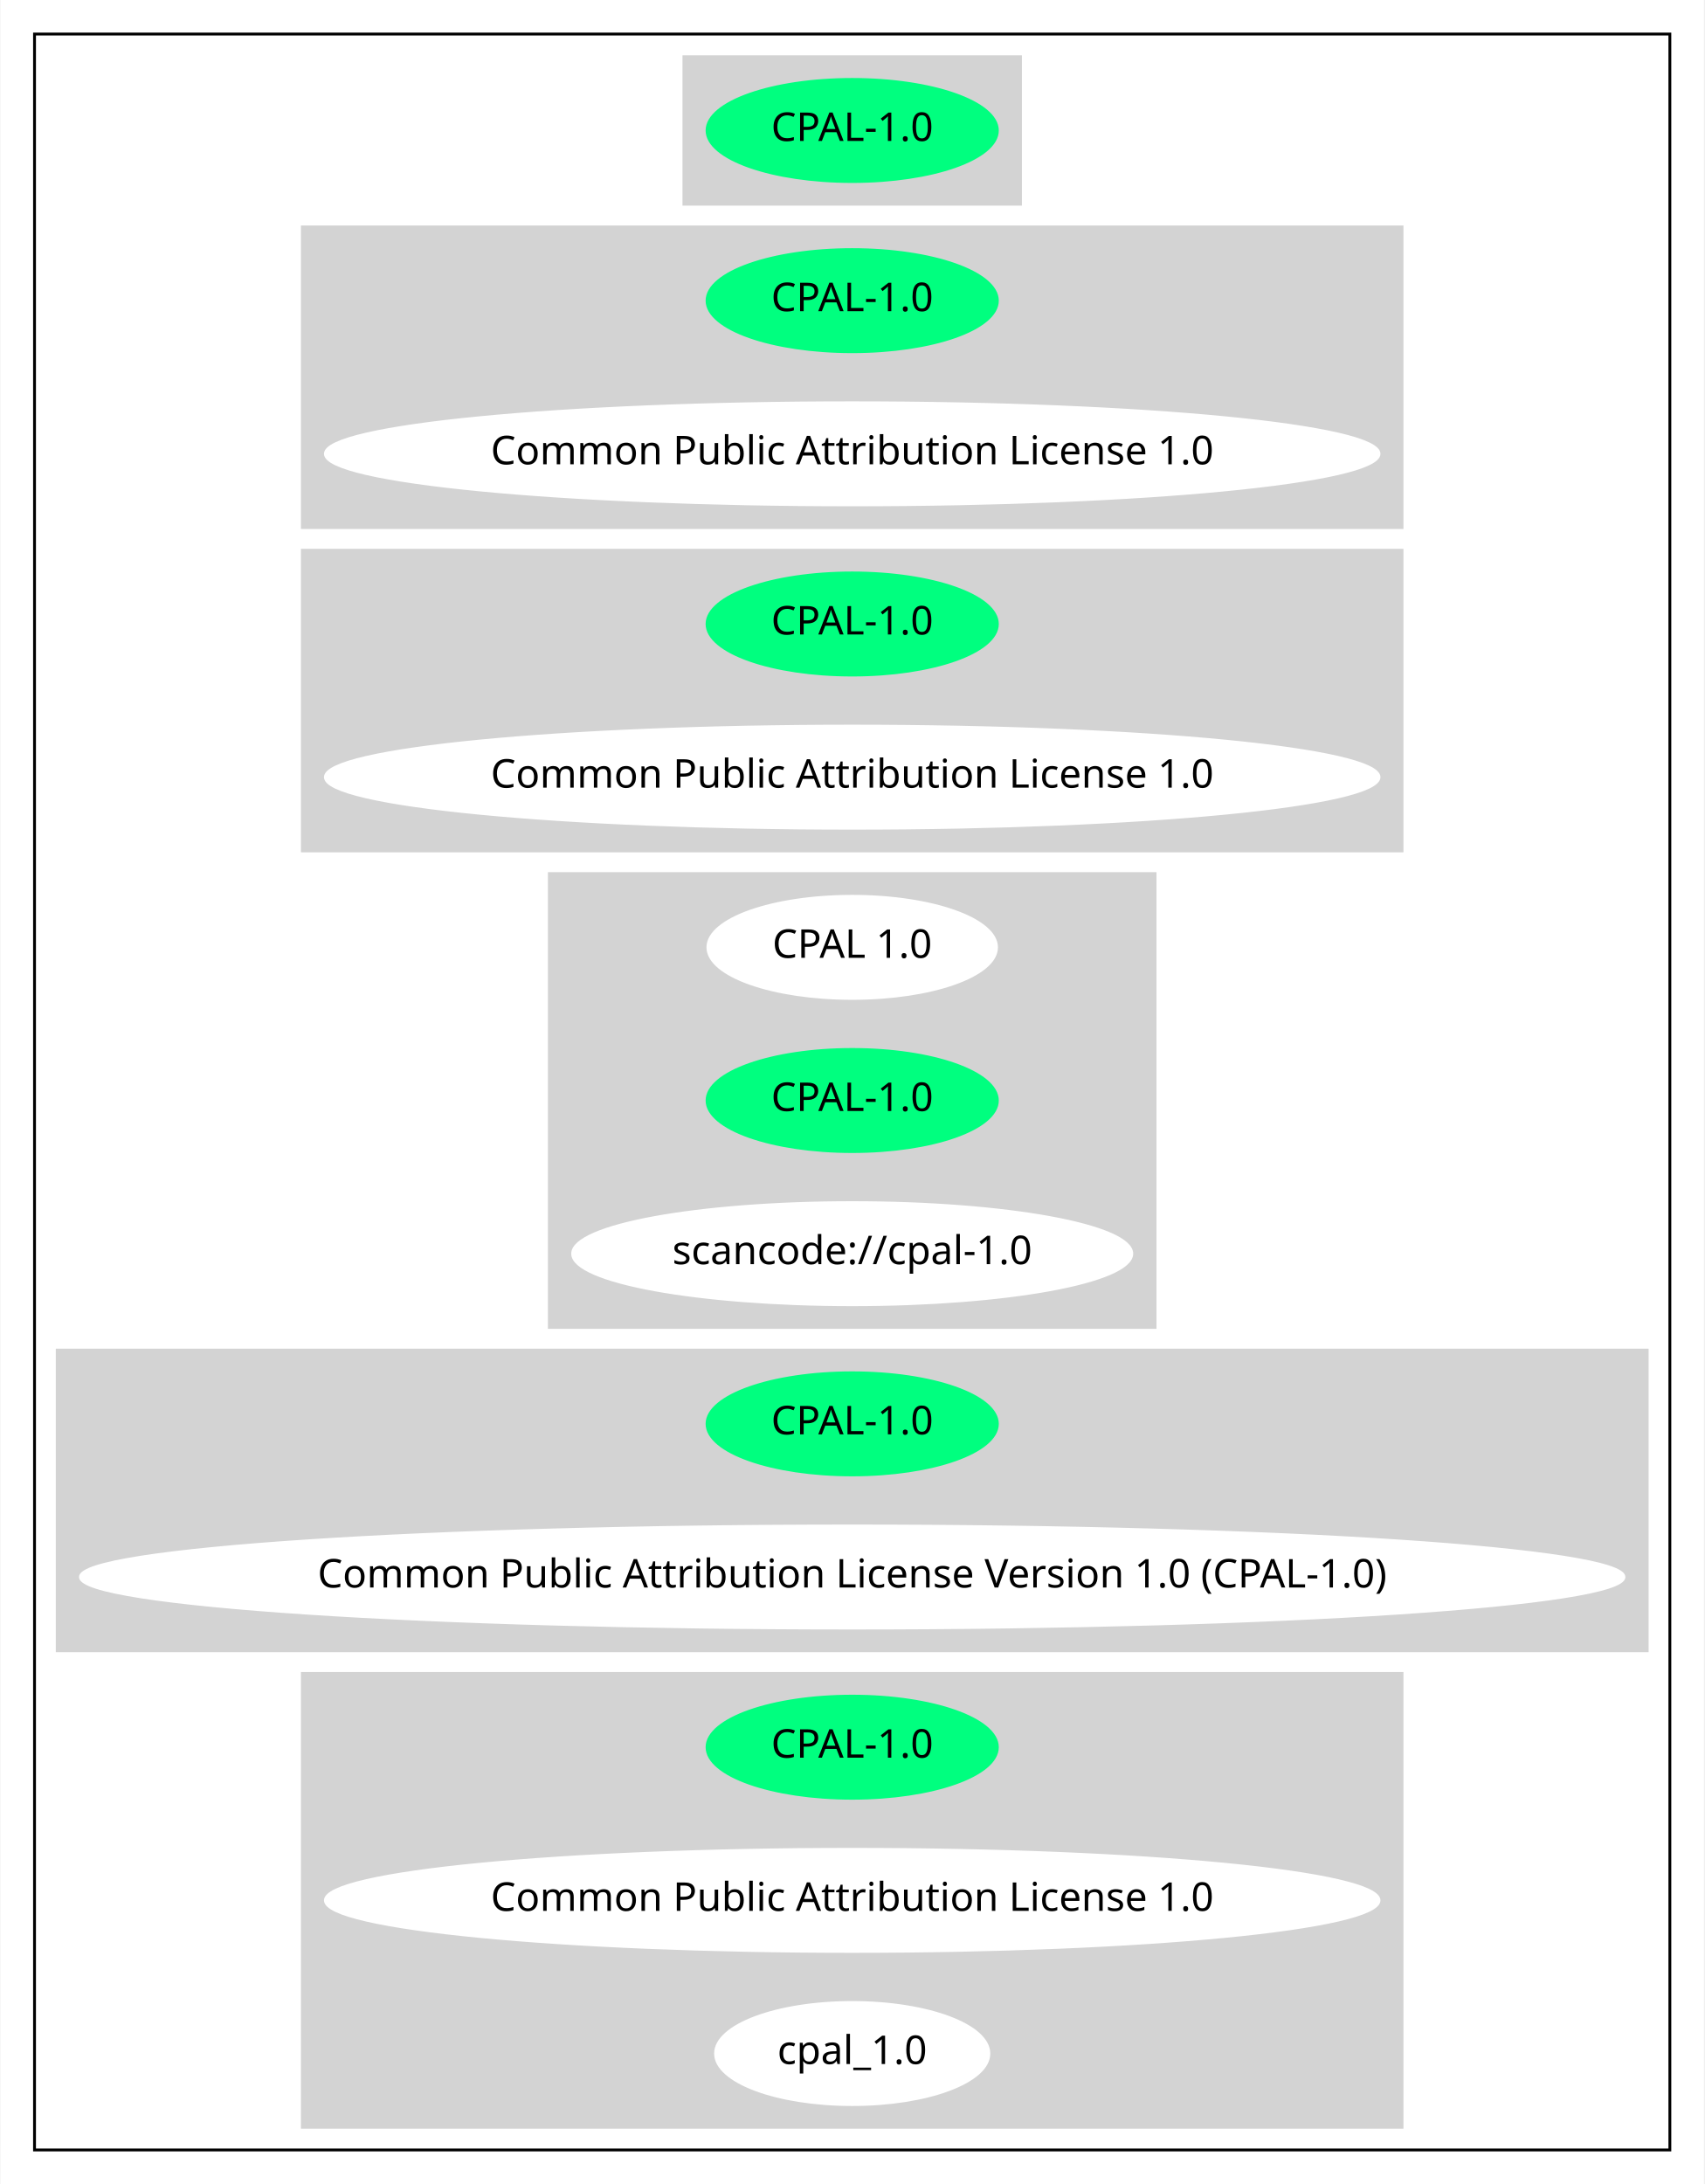
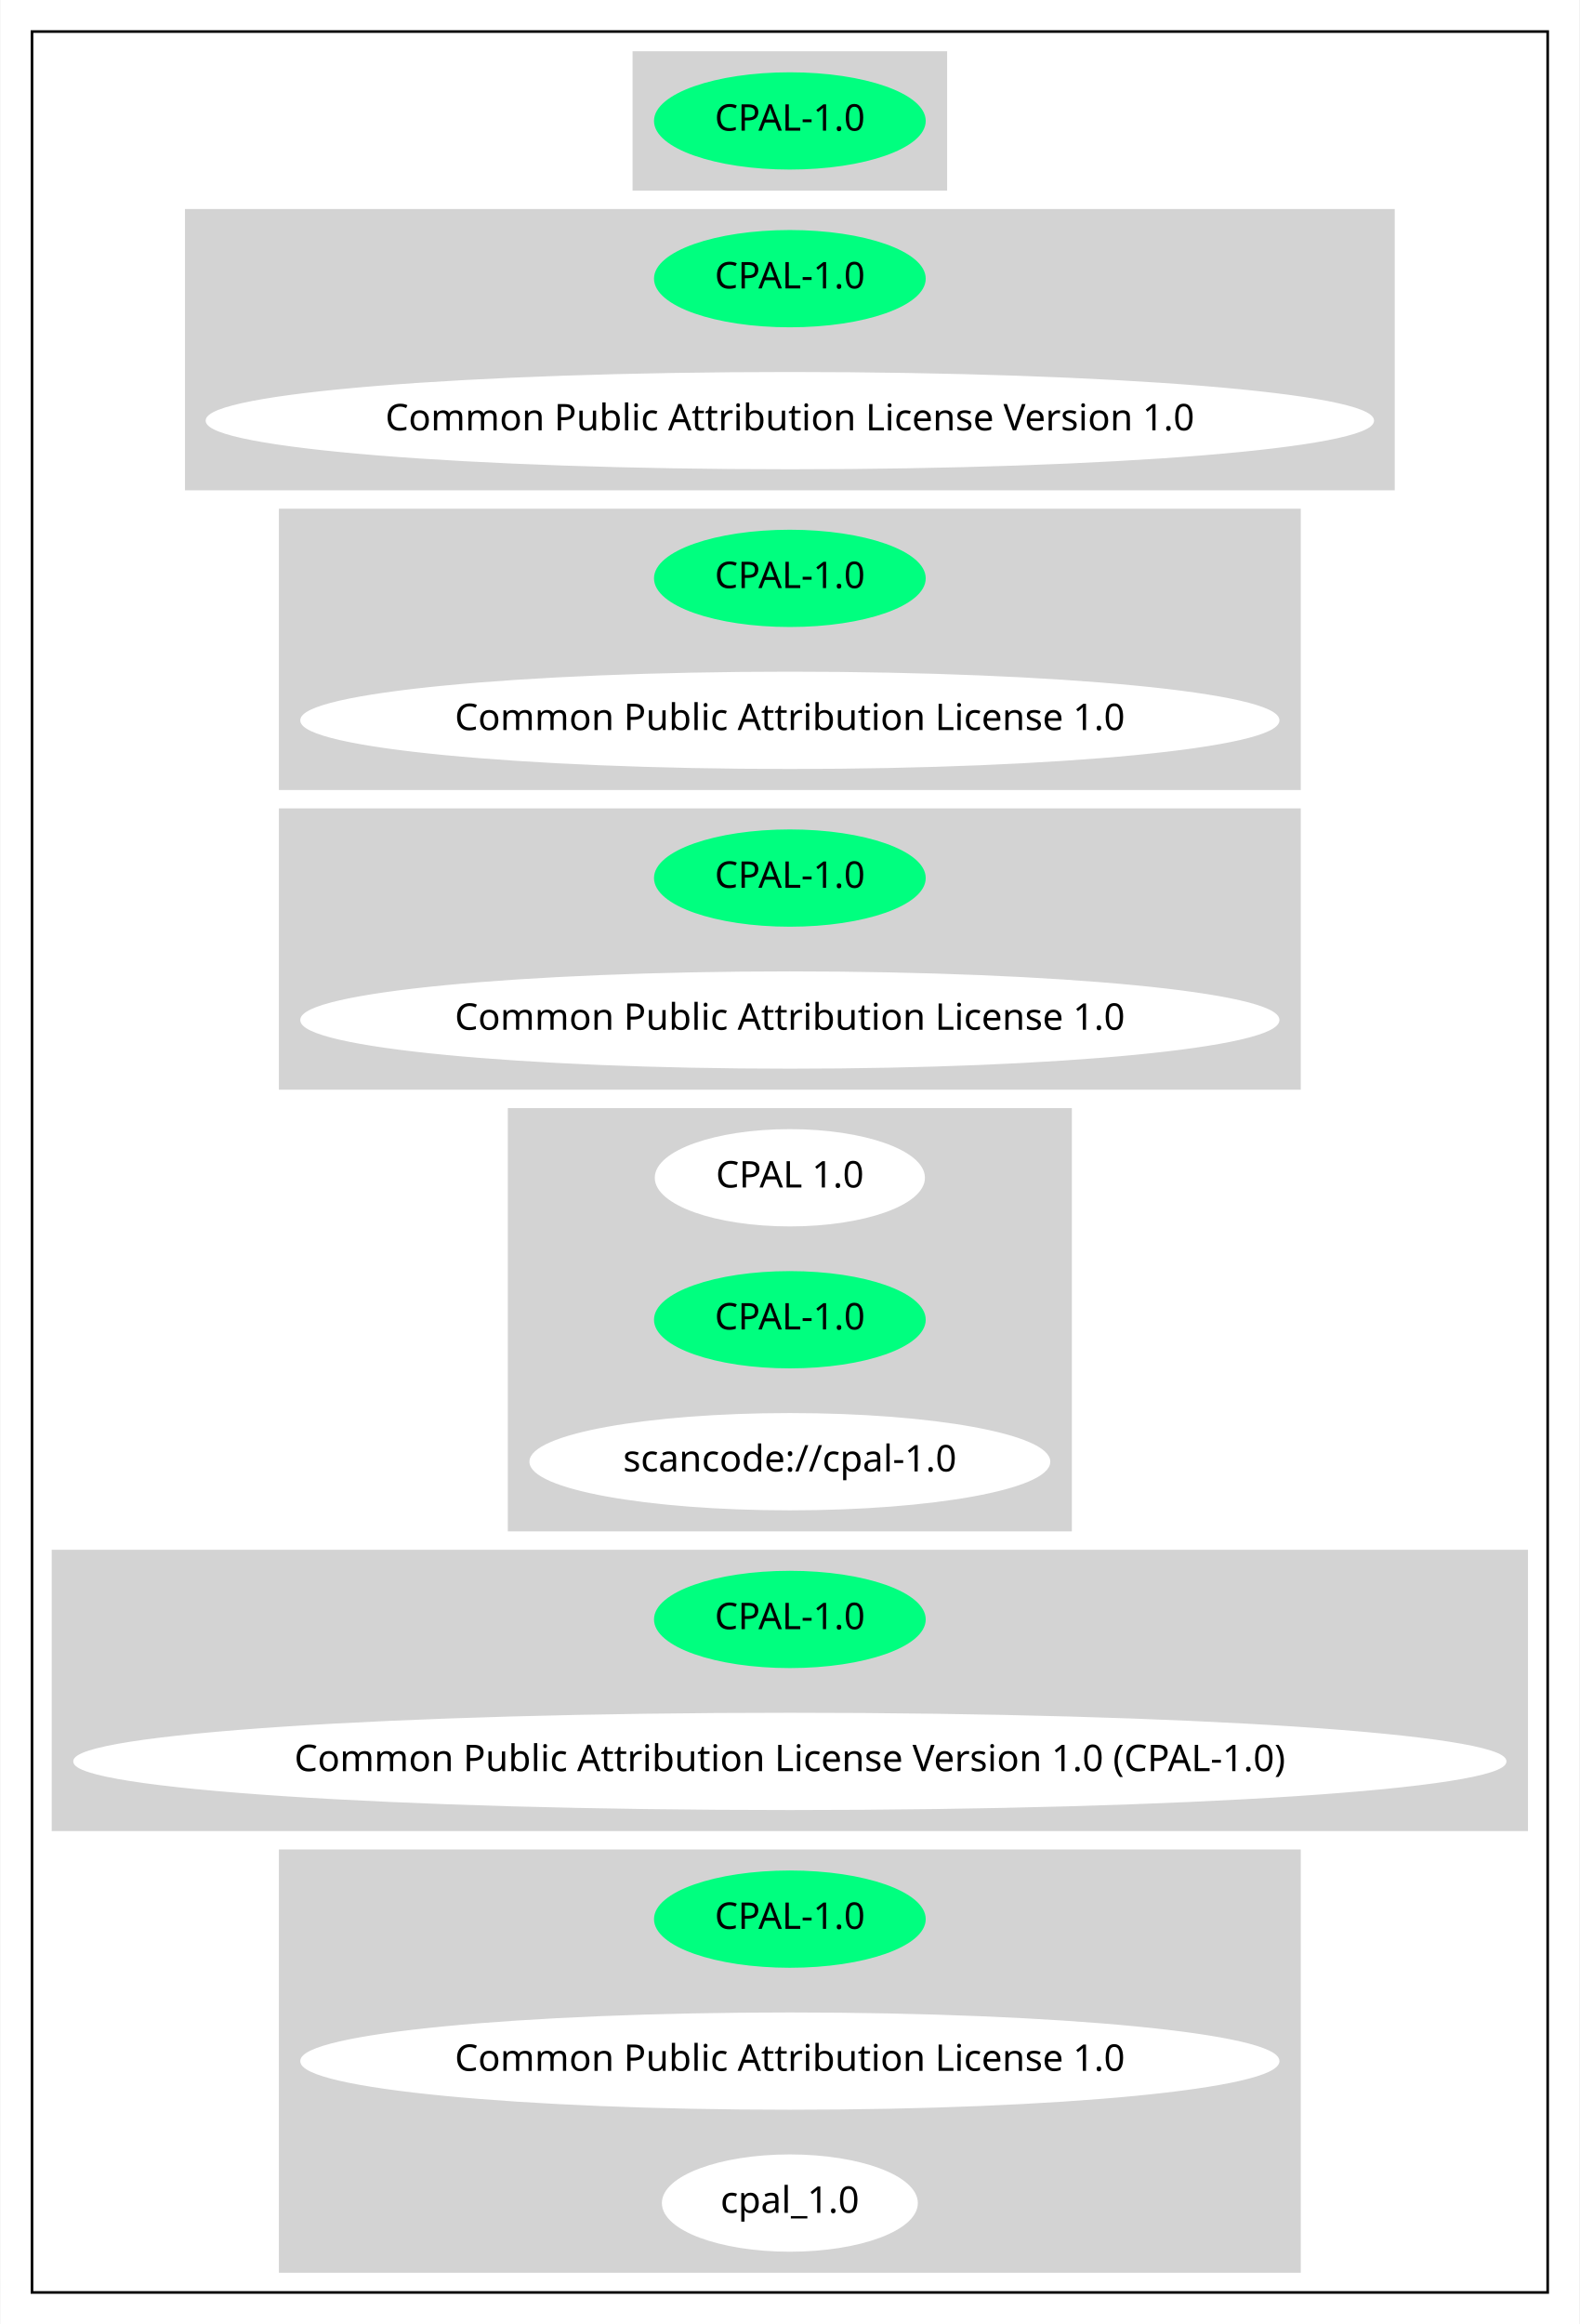
- <svg xmlns="http://www.w3.org/2000/svg" width="601pt" height="770pt" viewBox="0.00 0.00 600.65 770.00">
-   <g id="graph0" class="graph" transform="scale(1 1) rotate(0) translate(4 766)">
-     <polygon fill="white" stroke="transparent" points="-4,4 -4,-766 596.65,-766 596.65,4 -4,4" />
+ <svg xmlns="http://www.w3.org/2000/svg" width="601pt" height="884pt" viewBox="0.00 0.00 600.65 884.00">
+   <g id="graph0" class="graph" transform="scale(1 1) rotate(0) translate(4 880)">
+     <polygon fill="white" stroke="transparent" points="-4,4 -4,-880 596.65,-880 596.65,4 -4,4" />
    <g id="clust1" class="cluster">
-       <polygon fill="none" stroke="black" points="8,-8 8,-754 584.65,-754 584.65,-8 8,-8" />
+       <polygon fill="none" stroke="black" points="8,-8 8,-868 584.65,-868 584.65,-8 8,-8" />
    </g>
    <g id="clust2" class="cluster">
-       <polygon fill="lightgray" stroke="lightgray" points="236.98,-694 236.98,-746 355.67,-746 355.67,-694 236.98,-694" />
+       <polygon fill="lightgray" stroke="lightgray" points="236.98,-808 236.98,-860 355.67,-860 355.67,-808 236.98,-808" />
    </g>
    <g id="clust3" class="cluster">
+       <polygon fill="lightgray" stroke="lightgray" points="66.7,-694 66.7,-800 525.96,-800 525.96,-694 66.7,-694" />
+     </g>
+     <g id="clust4" class="cluster">
      <polygon fill="lightgray" stroke="lightgray" points="102.44,-580 102.44,-686 490.21,-686 490.21,-580 102.44,-580" />
    </g>
-     <g id="clust4" class="cluster">
+     <g id="clust5" class="cluster">
      <polygon fill="lightgray" stroke="lightgray" points="102.44,-466 102.44,-572 490.21,-572 490.21,-466 102.44,-466" />
    </g>
-     <g id="clust5" class="cluster">
+     <g id="clust6" class="cluster">
      <polygon fill="lightgray" stroke="lightgray" points="189.53,-298 189.53,-458 403.12,-458 403.12,-298 189.53,-298" />
    </g>
-     <g id="clust6" class="cluster">
+     <g id="clust7" class="cluster">
      <polygon fill="lightgray" stroke="lightgray" points="16,-184 16,-290 576.65,-290 576.65,-184 16,-184" />
    </g>
-     <g id="clust7" class="cluster">
+     <g id="clust8" class="cluster">
      <polygon fill="lightgray" stroke="lightgray" points="102.44,-16 102.44,-176 490.21,-176 490.21,-16 102.44,-16" />
    </g>
    <g id="node1" class="node">
-       <ellipse fill="springgreen" stroke="springgreen" cx="296.33" cy="-720" rx="51.19" ry="18" />
-       <text text-anchor="middle" x="296.33" y="-716.3" font-family="Times-Roman" font-size="14.00">CPAL-1.0</text>
+       <ellipse fill="springgreen" stroke="springgreen" cx="296.33" cy="-834" rx="51.19" ry="18" />
+       <text text-anchor="middle" x="296.33" y="-830.3" font-family="Times-Roman" font-size="14.00">CPAL-1.0</text>
    </g>
    <g id="node2" class="node">
+       <ellipse fill="springgreen" stroke="springgreen" cx="296.33" cy="-774" rx="51.19" ry="18" />
+       <text text-anchor="middle" x="296.33" y="-770.3" font-family="Times-Roman" font-size="14.00">CPAL-1.0</text>
+     </g>
+     <g id="node3" class="node">
+       <ellipse fill="white" stroke="white" cx="296.33" cy="-720" rx="221.76" ry="18" />
+       <text text-anchor="middle" x="296.33" y="-716.3" font-family="Times-Roman" font-size="14.00">Common Public Attribution License Version 1.0</text>
+     </g>
+     <g id="node4" class="node">
      <ellipse fill="springgreen" stroke="springgreen" cx="296.33" cy="-660" rx="51.19" ry="18" />
      <text text-anchor="middle" x="296.33" y="-656.3" font-family="Times-Roman" font-size="14.00">CPAL-1.0</text>
    </g>
-     <g id="node3" class="node">
+     <g id="node5" class="node">
      <ellipse fill="white" stroke="white" cx="296.33" cy="-606" rx="185.77" ry="18" />
      <text text-anchor="middle" x="296.33" y="-602.3" font-family="Times-Roman" font-size="14.00">Common Public Attribution License 1.0</text>
    </g>
-     <g id="node4" class="node">
+     <g id="node6" class="node">
      <ellipse fill="springgreen" stroke="springgreen" cx="296.33" cy="-546" rx="51.19" ry="18" />
      <text text-anchor="middle" x="296.33" y="-542.3" font-family="Times-Roman" font-size="14.00">CPAL-1.0</text>
    </g>
-     <g id="node5" class="node">
+     <g id="node7" class="node">
      <ellipse fill="white" stroke="white" cx="296.33" cy="-492" rx="185.77" ry="18" />
      <text text-anchor="middle" x="296.33" y="-488.3" font-family="Times-Roman" font-size="14.00">Common Public Attribution License 1.0</text>
    </g>
-     <g id="node6" class="node">
+     <g id="node8" class="node">
      <ellipse fill="white" stroke="white" cx="296.33" cy="-432" rx="50.89" ry="18" />
      <text text-anchor="middle" x="296.33" y="-428.3" font-family="Times-Roman" font-size="14.00">CPAL 1.0</text>
    </g>
-     <g id="node7" class="node">
+     <g id="node9" class="node">
      <ellipse fill="springgreen" stroke="springgreen" cx="296.33" cy="-378" rx="51.19" ry="18" />
      <text text-anchor="middle" x="296.33" y="-374.3" font-family="Times-Roman" font-size="14.00">CPAL-1.0</text>
    </g>
-     <g id="node8" class="node">
+     <g id="node10" class="node">
      <ellipse fill="white" stroke="white" cx="296.33" cy="-324" rx="98.58" ry="18" />
      <text text-anchor="middle" x="296.33" y="-320.3" font-family="Times-Roman" font-size="14.00">scancode://cpal-1.0</text>
    </g>
-     <g id="node9" class="node">
+     <g id="node11" class="node">
      <ellipse fill="springgreen" stroke="springgreen" cx="296.33" cy="-264" rx="51.19" ry="18" />
      <text text-anchor="middle" x="296.33" y="-260.3" font-family="Times-Roman" font-size="14.00">CPAL-1.0</text>
    </g>
-     <g id="node10" class="node">
+     <g id="node12" class="node">
      <ellipse fill="white" stroke="white" cx="296.33" cy="-210" rx="272.15" ry="18" />
      <text text-anchor="middle" x="296.33" y="-206.3" font-family="Times-Roman" font-size="14.00">Common Public Attribution License Version 1.0 (CPAL-1.0)</text>
    </g>
-     <g id="node11" class="node">
+     <g id="node13" class="node">
      <ellipse fill="springgreen" stroke="springgreen" cx="296.33" cy="-150" rx="51.19" ry="18" />
      <text text-anchor="middle" x="296.33" y="-146.3" font-family="Times-Roman" font-size="14.00">CPAL-1.0</text>
    </g>
-     <g id="node12" class="node">
+     <g id="node14" class="node">
      <ellipse fill="white" stroke="white" cx="296.33" cy="-96" rx="185.77" ry="18" />
      <text text-anchor="middle" x="296.33" y="-92.3" font-family="Times-Roman" font-size="14.00">Common Public Attribution License 1.0</text>
    </g>
-     <g id="node13" class="node">
+     <g id="node15" class="node">
      <ellipse fill="white" stroke="white" cx="296.33" cy="-42" rx="48.19" ry="18" />
      <text text-anchor="middle" x="296.33" y="-38.3" font-family="Times-Roman" font-size="14.00">cpal_1.0</text>
    </g>
  </g>
</svg>
